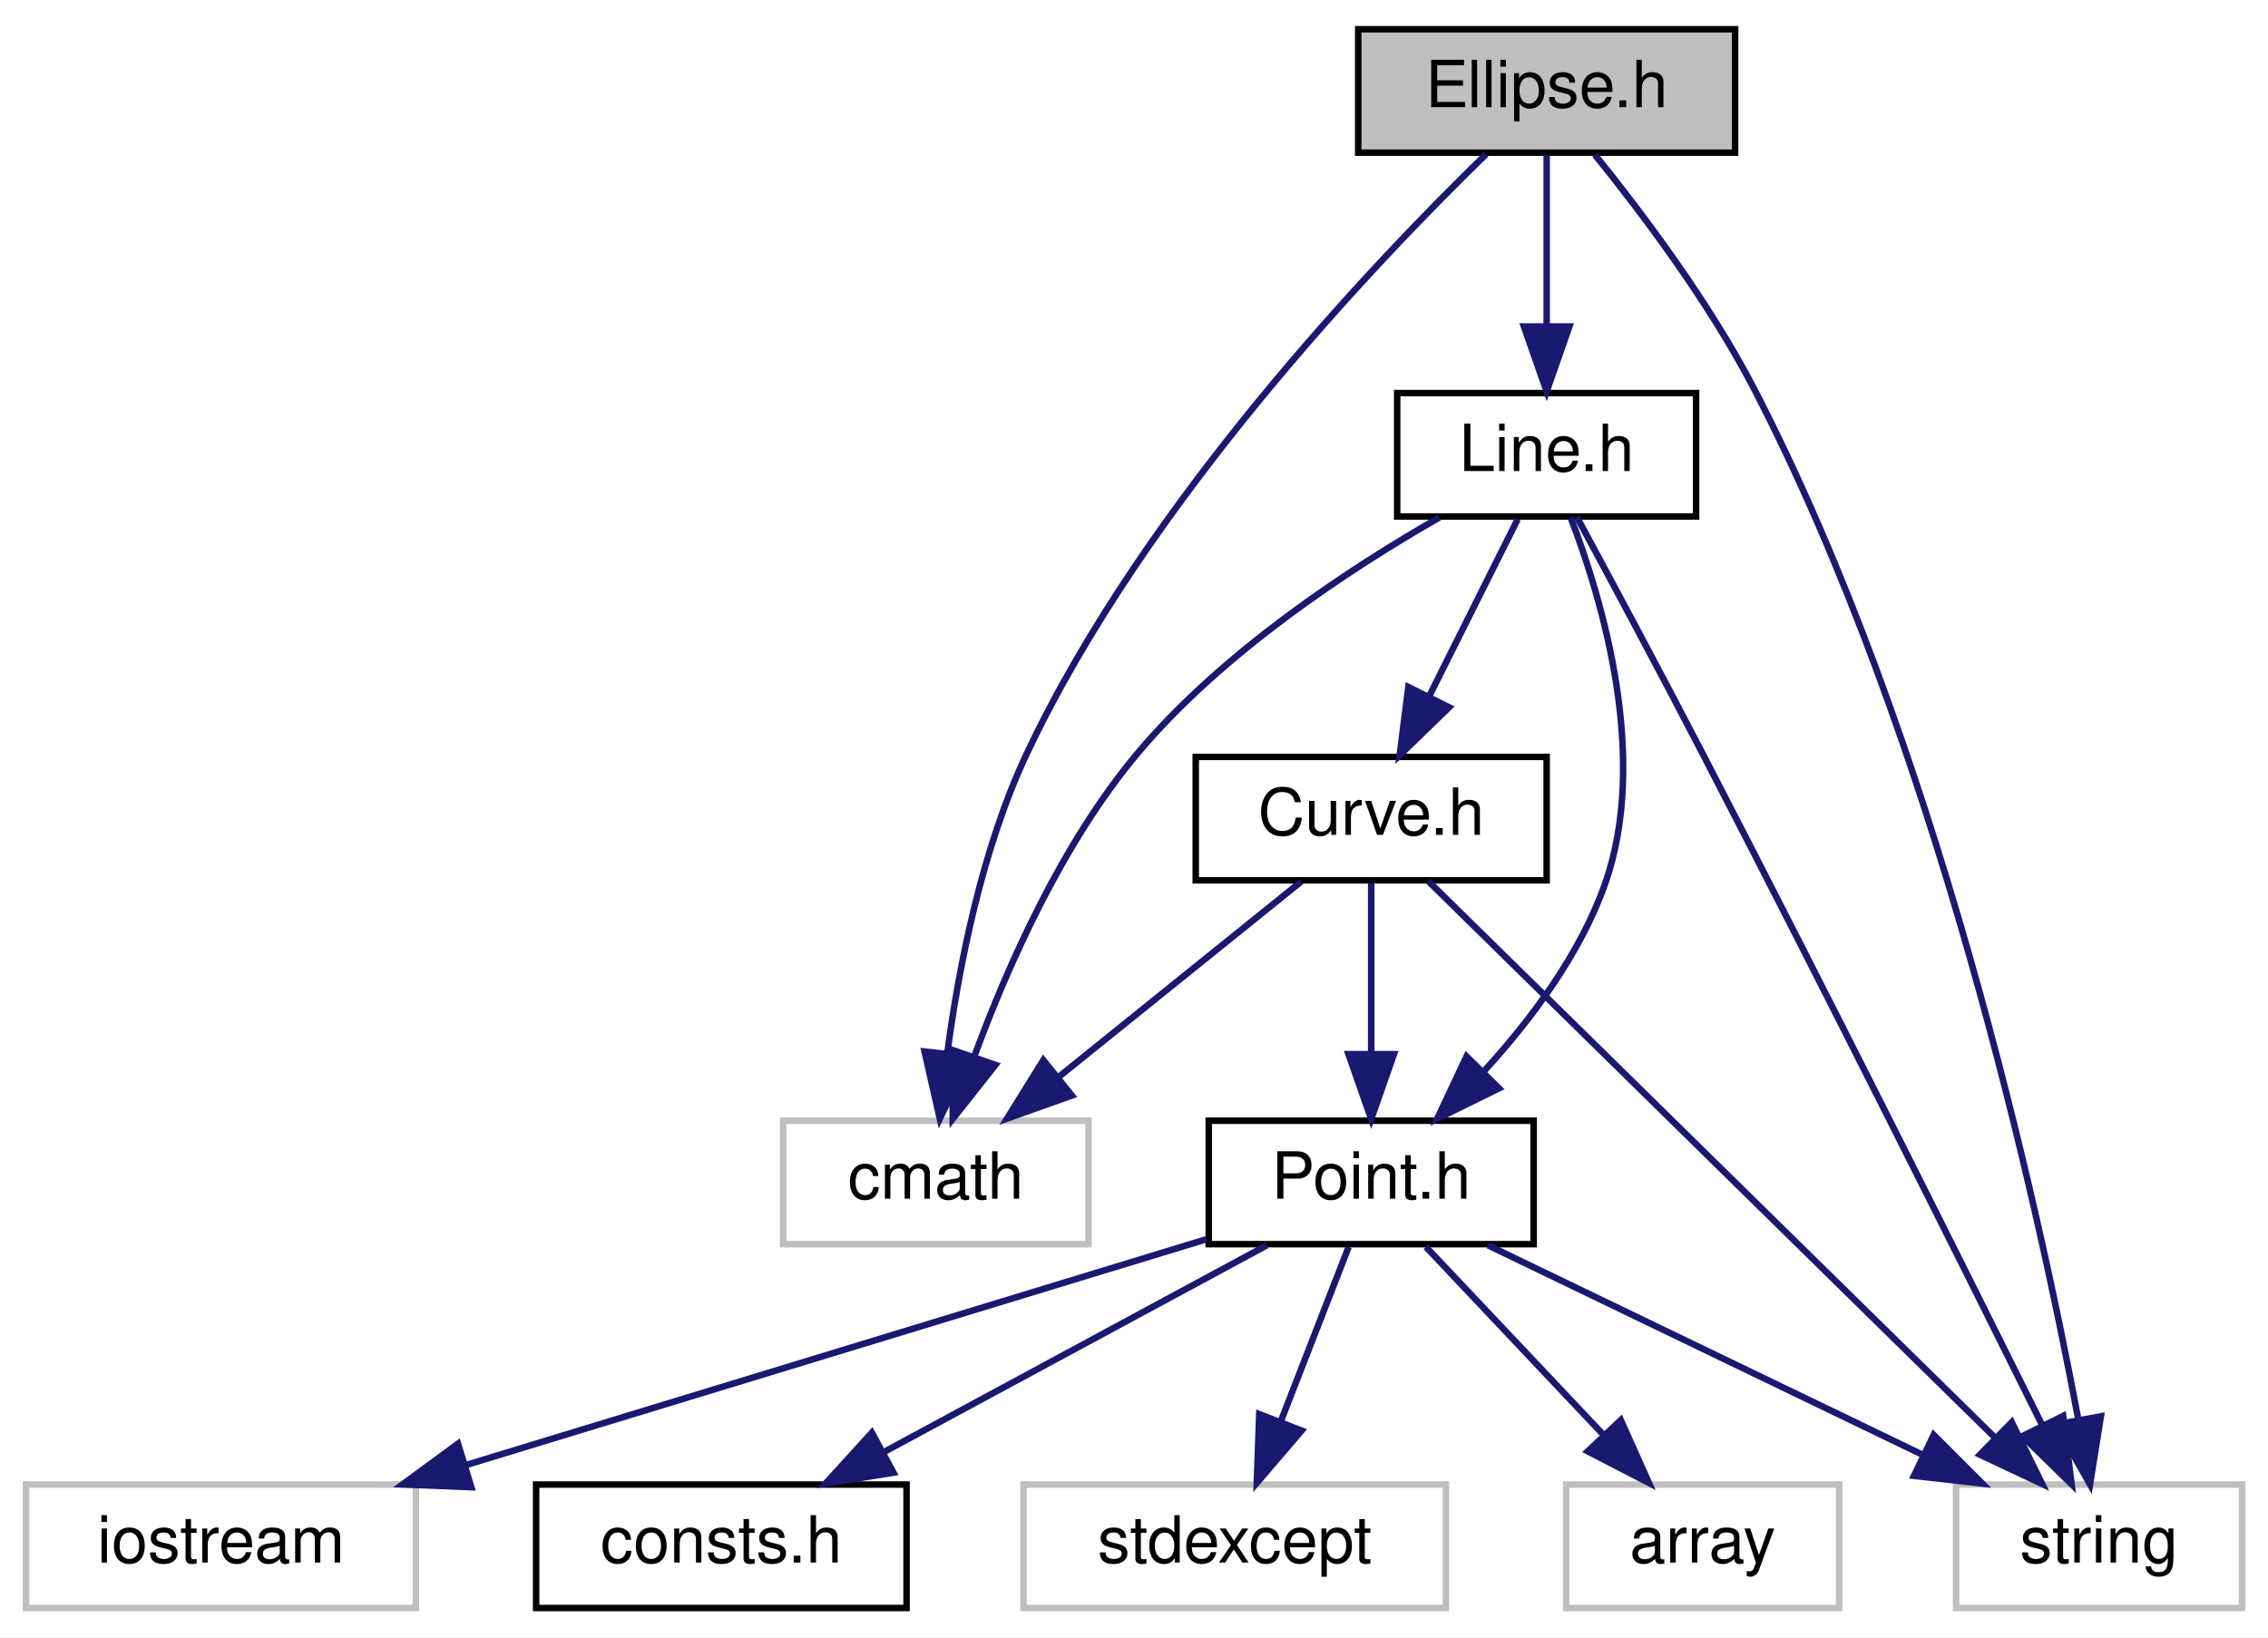
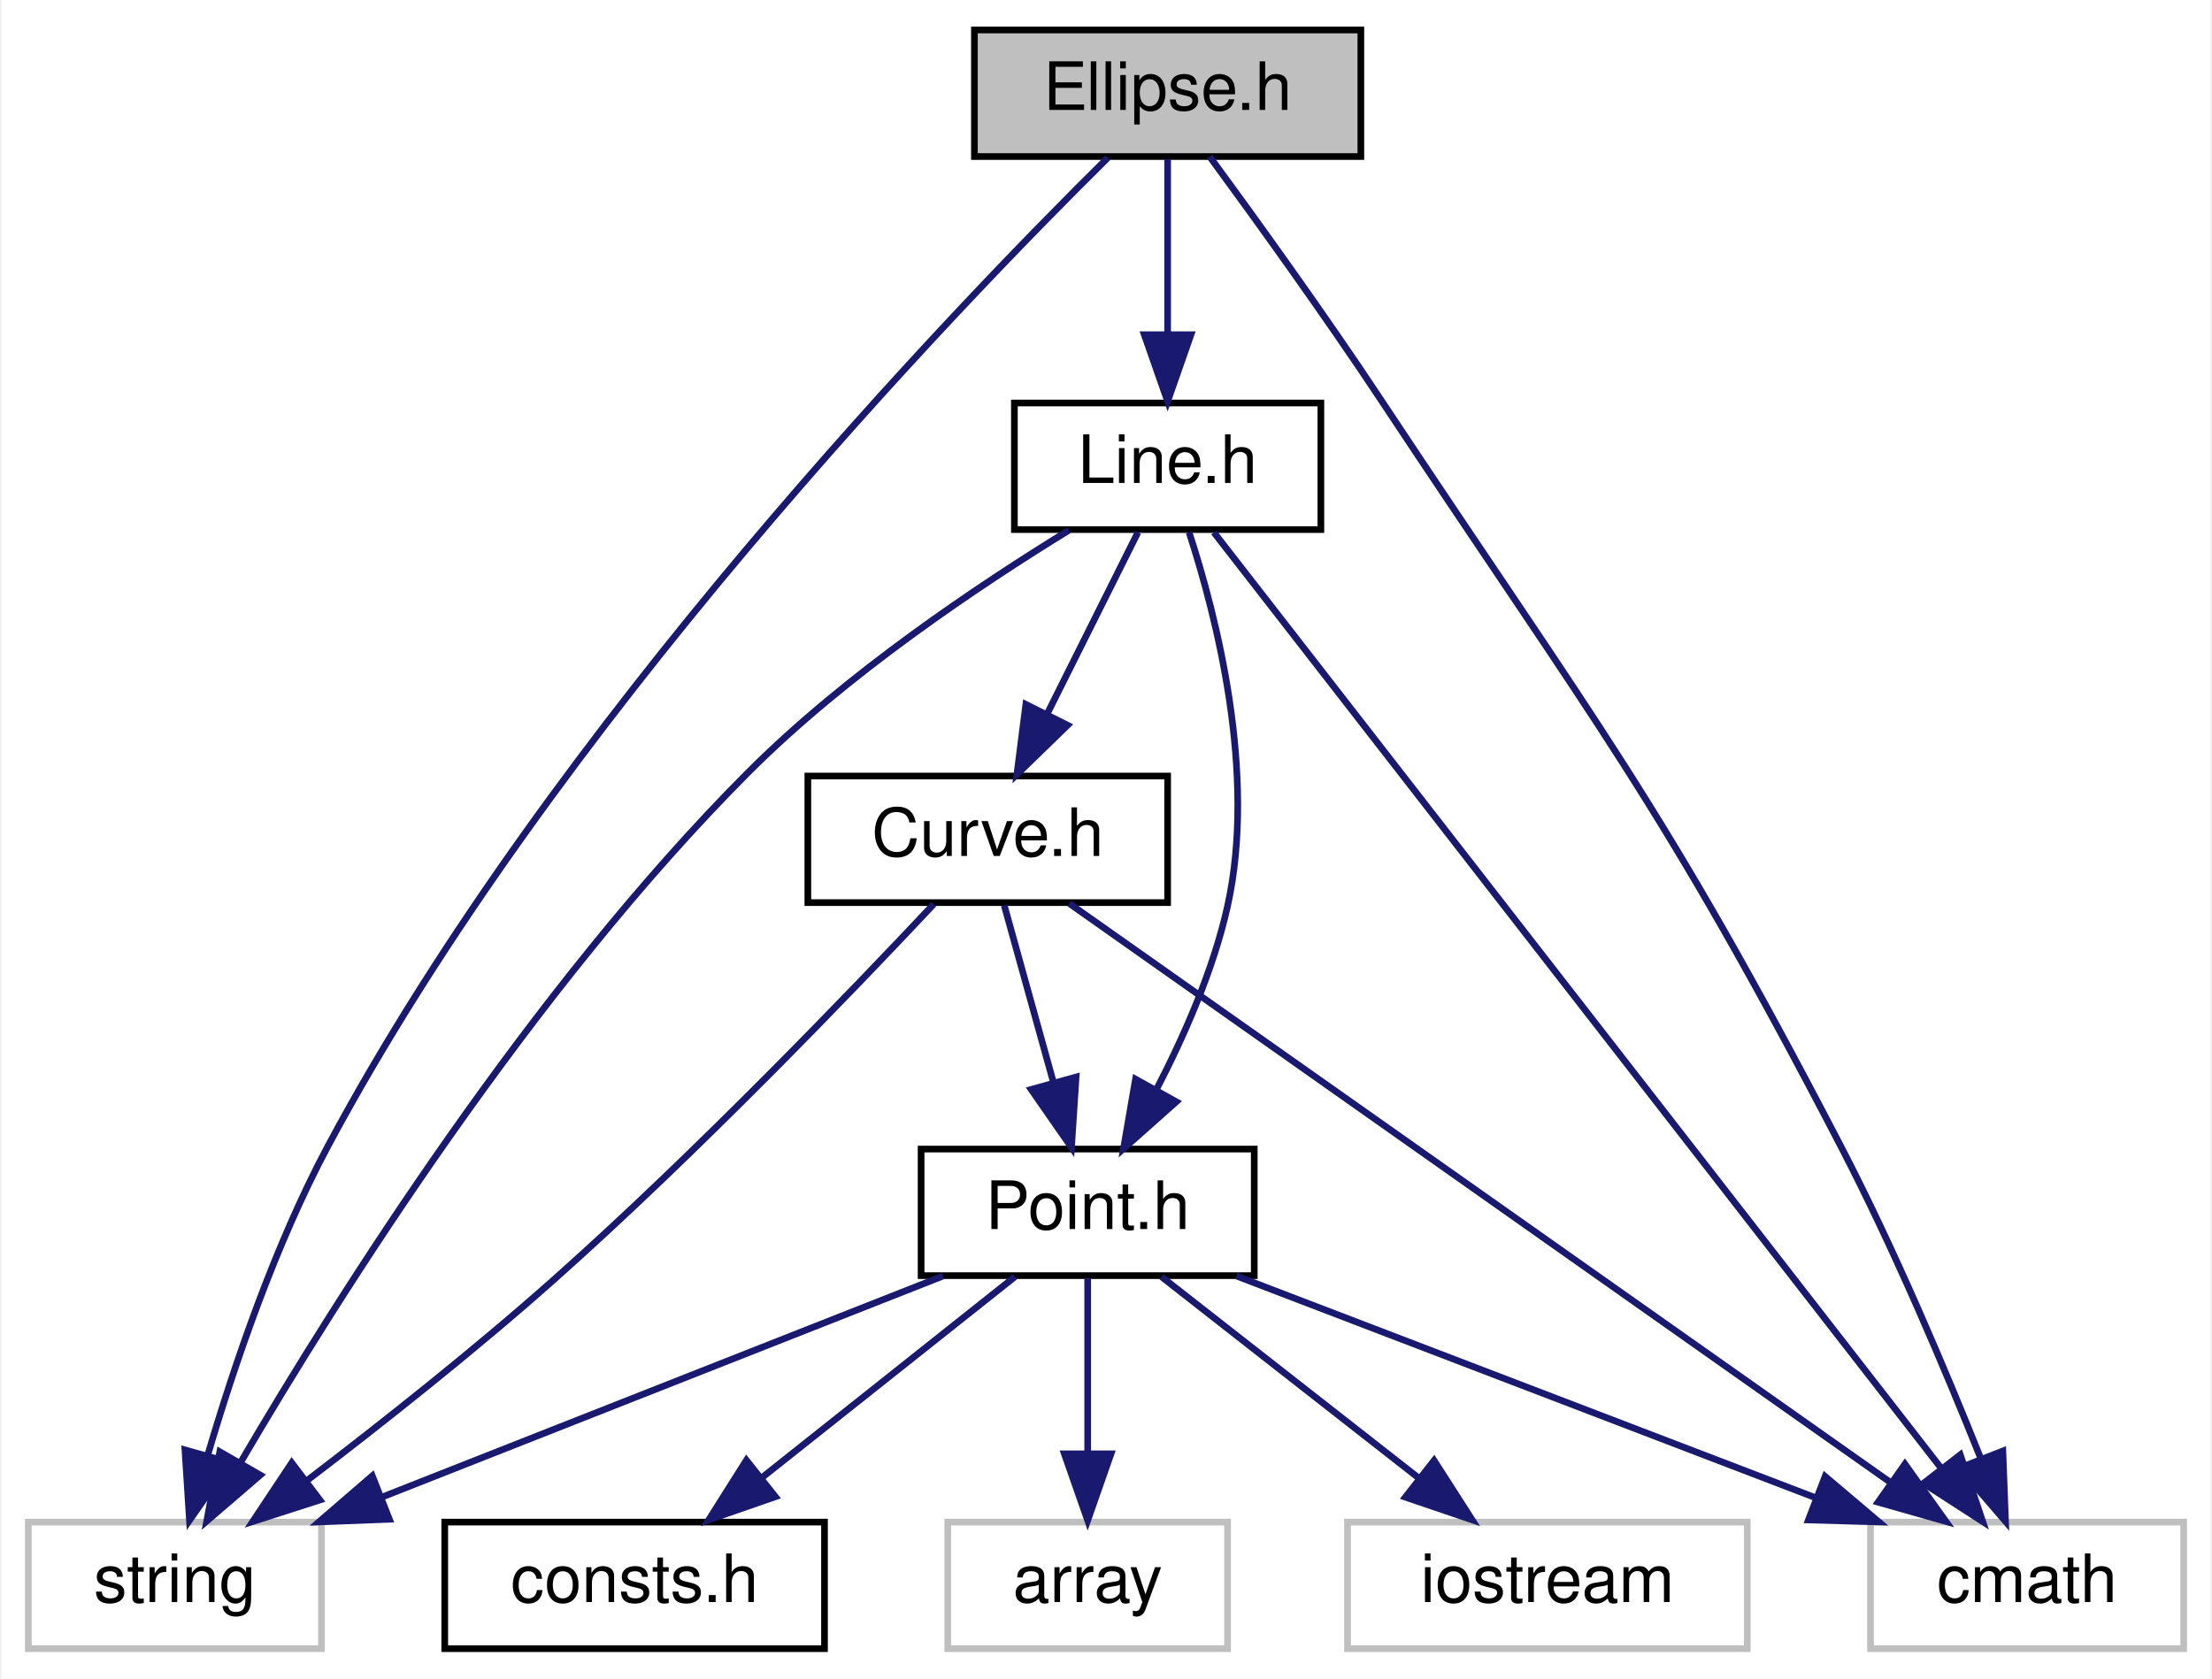
- <svg xmlns="http://www.w3.org/2000/svg" xmlns:xlink="http://www.w3.org/1999/xlink" width="349pt" height="252pt" viewBox="0.00 0.00 349.00 252.00">
+ <svg xmlns="http://www.w3.org/2000/svg" xmlns:xlink="http://www.w3.org/1999/xlink" width="332pt" height="252pt" viewBox="0.00 0.00 331.50 252.00">
  <g id="graph0" class="graph" transform="scale(1 1) rotate(0) translate(4 248)">
-     <polygon fill="white" stroke="transparent" points="-4,4 -4,-248 345,-248 345,4 -4,4" />
+     <polygon fill="white" stroke="transparent" points="-4,4 -4,-248 327.5,-248 327.5,4 -4,4" />
    <g id="node1" class="node">
      <g id="a_node1">
        <a xlink:title="Ellipse class interface and implementation.">
-           <polygon fill="#bfbfbf" stroke="black" points="205,-224.5 205,-243.5 263,-243.5 263,-224.5 205,-224.5" />
-           <text text-anchor="middle" x="234" y="-231.5" font-family="Helvetica,sans-Serif" font-size="10.00">Ellipse.h</text>
+           <polygon fill="#bfbfbf" stroke="black" points="142,-224.5 142,-243.5 200,-243.5 200,-224.5 142,-224.5" />
+           <text text-anchor="middle" x="171" y="-231.5" font-family="Helvetica,sans-Serif" font-size="10.00">Ellipse.h</text>
        </a>
      </g>
    </g>
    <g id="node2" class="node">
      <g id="a_node2">
        <a xlink:href="$_line_8h.html" xlink:title="Line class interface and implementation.">
-           <polygon fill="white" stroke="black" points="211,-168.5 211,-187.5 257,-187.5 257,-168.5 211,-168.5" />
-           <text text-anchor="middle" x="234" y="-175.5" font-family="Helvetica,sans-Serif" font-size="10.00">Line.h</text>
+           <polygon fill="white" stroke="black" points="148,-168.5 148,-187.5 194,-187.5 194,-168.5 148,-168.5" />
+           <text text-anchor="middle" x="171" y="-175.5" font-family="Helvetica,sans-Serif" font-size="10.00">Line.h</text>
        </a>
      </g>
    </g>
    <g id="edge1" class="edge">
-       <path fill="none" stroke="midnightblue" d="M234,-224.08C234,-217.01 234,-206.86 234,-197.99" />
-       <polygon fill="midnightblue" stroke="midnightblue" points="237.5,-197.75 234,-187.75 230.5,-197.75 237.5,-197.75" />
+       <path fill="none" stroke="midnightblue" d="M171,-224.08C171,-217.01 171,-206.86 171,-197.99" />
+       <polygon fill="midnightblue" stroke="midnightblue" points="174.5,-197.75 171,-187.75 167.5,-197.75 174.5,-197.75" />
+     </g>
+     <g id="node7" class="node">
+       <g id="a_node7">
+         <a xlink:title=" ">
+           <polygon fill="white" stroke="#bfbfbf" points="0,-0.5 0,-19.5 44,-19.5 44,-0.5 0,-0.5" />
+           <text text-anchor="middle" x="22" y="-7.5" font-family="Helvetica,sans-Serif" font-size="10.00">string</text>
+         </a>
+       </g>
+     </g>
+     <g id="edge15" class="edge">
+       <path fill="none" stroke="midnightblue" d="M162.02,-224.31C139.28,-201.84 78.83,-139.15 45,-76 37.05,-61.16 30.89,-43.01 26.96,-29.67" />
+       <polygon fill="midnightblue" stroke="midnightblue" points="30.25,-28.45 24.19,-19.76 23.51,-30.34 30.25,-28.45" />
+     </g>
+     <g id="node9" class="node">
+       <g id="a_node9">
+         <a xlink:title=" ">
+           <polygon fill="white" stroke="#bfbfbf" points="276.5,-0.5 276.5,-19.5 323.5,-19.5 323.5,-0.5 276.5,-0.5" />
+           <text text-anchor="middle" x="300" y="-7.5" font-family="Helvetica,sans-Serif" font-size="10.00">cmath</text>
+         </a>
+       </g>
+     </g>
+     <g id="edge14" class="edge">
+       <path fill="none" stroke="midnightblue" d="M177.31,-224.49C183.89,-215.53 194.42,-200.95 203,-188 235.29,-139.26 245.03,-127.87 272,-76 280.05,-60.52 287.79,-42.21 293.08,-28.97" />
+       <polygon fill="midnightblue" stroke="midnightblue" points="296.36,-30.18 296.76,-19.6 289.85,-27.63 296.36,-30.18" />
+     </g>
+     <g id="node3" class="node">
+       <g id="a_node3">
+         <a xlink:href="$_curve_8h.html" xlink:title="Curve class interface and implementation. Curve class is base class.">
+           <polygon fill="white" stroke="black" points="117,-112.5 117,-131.5 171,-131.5 171,-112.5 117,-112.5" />
+           <text text-anchor="middle" x="144" y="-119.5" font-family="Helvetica,sans-Serif" font-size="10.00">Curve.h</text>
+         </a>
+       </g>
+     </g>
+     <g id="edge2" class="edge">
+       <path fill="none" stroke="midnightblue" d="M166.54,-168.08C162.85,-160.69 157.48,-149.95 152.91,-140.81" />
+       <polygon fill="midnightblue" stroke="midnightblue" points="155.98,-139.13 148.38,-131.75 149.72,-142.26 155.98,-139.13" />
+     </g>
+     <g id="node4" class="node">
+       <g id="a_node4">
+         <a xlink:href="$_point_8h.html" xlink:title="Point class interface and implementation.">
+           <polygon fill="white" stroke="black" points="134,-56.5 134,-75.5 184,-75.5 184,-56.5 134,-56.5" />
+           <text text-anchor="middle" x="159" y="-63.5" font-family="Helvetica,sans-Serif" font-size="10.00">Point.h</text>
+         </a>
+       </g>
+     </g>
+     <g id="edge11" class="edge">
+       <path fill="none" stroke="midnightblue" d="M174.22,-168.09C178.33,-155.49 184.39,-131.8 180,-112 177.88,-102.43 173.49,-92.48 169.28,-84.37" />
+       <polygon fill="midnightblue" stroke="midnightblue" points="172.3,-82.6 164.38,-75.56 166.18,-86 172.3,-82.6" />
+     </g>
+     <g id="edge13" class="edge">
+       <path fill="none" stroke="midnightblue" d="M156.19,-168.4C142.71,-160.13 122.71,-146.75 108,-132 75.52,-99.45 46.54,-53.5 31.96,-28.63" />
+       <polygon fill="midnightblue" stroke="midnightblue" points="34.81,-26.56 26.78,-19.65 28.74,-30.06 34.81,-26.56" />
+     </g>
+     <g id="edge12" class="edge">
+       <path fill="none" stroke="midnightblue" d="M177.94,-168.08C198.59,-141.49 259.95,-62.54 286.97,-27.76" />
+       <polygon fill="midnightblue" stroke="midnightblue" points="289.97,-29.61 293.34,-19.57 284.44,-25.32 289.97,-29.61" />
+     </g>
+     <g id="edge3" class="edge">
+       <path fill="none" stroke="midnightblue" d="M146.48,-112.08C148.49,-104.85 151.39,-94.41 153.89,-85.4" />
+       <polygon fill="midnightblue" stroke="midnightblue" points="157.26,-86.32 156.57,-75.75 150.52,-84.45 157.26,-86.32" />
+     </g>
+     <g id="edge10" class="edge">
+       <path fill="none" stroke="midnightblue" d="M135.89,-112.26C123.88,-99.47 100.47,-75.09 79,-56 67.11,-45.42 53.08,-34.33 41.92,-25.81" />
+       <polygon fill="midnightblue" stroke="midnightblue" points="43.76,-22.82 33.68,-19.58 39.54,-28.4 43.76,-22.82" />
+     </g>
+     <g id="edge9" class="edge">
+       <path fill="none" stroke="midnightblue" d="M156.24,-112.37C182.9,-93.57 246.44,-48.77 279.39,-25.53" />
+       <polygon fill="midnightblue" stroke="midnightblue" points="281.66,-28.21 287.82,-19.59 277.63,-22.49 281.66,-28.21" />
+     </g>
+     <g id="node5" class="node">
+       <g id="a_node5">
+         <a xlink:title=" ">
+           <polygon fill="white" stroke="#bfbfbf" points="198,-0.5 198,-19.5 258,-19.5 258,-0.5 198,-0.5" />
+           <text text-anchor="middle" x="228" y="-7.5" font-family="Helvetica,sans-Serif" font-size="10.00">iostream</text>
+         </a>
+       </g>
+     </g>
+     <g id="edge4" class="edge">
+       <path fill="none" stroke="midnightblue" d="M170.09,-56.32C180.49,-48.18 196.26,-35.84 208.72,-26.09" />
+       <polygon fill="midnightblue" stroke="midnightblue" points="210.99,-28.75 216.71,-19.83 206.68,-23.24 210.99,-28.75" />
+     </g>
+     <g id="node6" class="node">
+       <g id="a_node6">
+         <a xlink:href="$consts_8h.html" xlink:title="Constants.">
+           <polygon fill="white" stroke="black" points="62.5,-0.5 62.5,-19.5 119.5,-19.5 119.5,-0.5 62.5,-0.5" />
+           <text text-anchor="middle" x="91" y="-7.5" font-family="Helvetica,sans-Serif" font-size="10.00">consts.h</text>
+         </a>
+       </g>
+     </g>
+     <g id="edge5" class="edge">
+       <path fill="none" stroke="midnightblue" d="M148.07,-56.32C137.83,-48.18 122.28,-35.84 110,-26.09" />
+       <polygon fill="midnightblue" stroke="midnightblue" points="112.13,-23.31 102.12,-19.83 107.78,-28.79 112.13,-23.31" />
+     </g>
+     <g id="edge6" class="edge">
+       <path fill="none" stroke="midnightblue" d="M137.29,-56.44C114.65,-47.52 78.93,-33.44 53.25,-23.32" />
+       <polygon fill="midnightblue" stroke="midnightblue" points="54.19,-19.93 43.61,-19.52 51.63,-26.44 54.19,-19.93" />
    </g>
    <g id="node8" class="node">
      <g id="a_node8">
        <a xlink:title=" ">
-           <polygon fill="white" stroke="#bfbfbf" points="297,-0.5 297,-19.5 341,-19.5 341,-0.5 297,-0.5" />
-           <text text-anchor="middle" x="319" y="-7.5" font-family="Helvetica,sans-Serif" font-size="10.00">string</text>
+           <polygon fill="white" stroke="#bfbfbf" points="138,-0.5 138,-19.5 180,-19.5 180,-0.5 138,-0.5" />
+           <text text-anchor="middle" x="159" y="-7.5" font-family="Helvetica,sans-Serif" font-size="10.00">array</text>
        </a>
      </g>
    </g>
-     <g id="edge15" class="edge">
-       <path fill="none" stroke="midnightblue" d="M241.42,-224.18C248.49,-215.45 259.05,-201.46 266,-188 293.91,-133.95 309.55,-62.85 315.79,-29.62" />
-       <polygon fill="midnightblue" stroke="midnightblue" points="319.28,-30 317.61,-19.53 312.39,-28.75 319.28,-30" />
-     </g>
-     <g id="node10" class="node">
-       <g id="a_node10">
-         <a xlink:title=" ">
-           <polygon fill="white" stroke="#bfbfbf" points="116.5,-56.5 116.5,-75.5 163.5,-75.5 163.5,-56.5 116.5,-56.5" />
-           <text text-anchor="middle" x="140" y="-63.5" font-family="Helvetica,sans-Serif" font-size="10.00">cmath</text>
-         </a>
-       </g>
-     </g>
-     <g id="edge14" class="edge">
-       <path fill="none" stroke="midnightblue" d="M224.67,-224.25C207.79,-207.84 172.24,-170.64 154,-132 147.07,-117.32 143.53,-99.15 141.75,-85.76" />
-       <polygon fill="midnightblue" stroke="midnightblue" points="145.22,-85.36 140.62,-75.82 138.27,-86.15 145.22,-85.36" />
-     </g>
-     <g id="node3" class="node">
-       <g id="a_node3">
-         <a xlink:href="$_curve_8h.html" xlink:title="Curve class interface and implementation. Curve class is base class.">
-           <polygon fill="white" stroke="black" points="180,-112.5 180,-131.5 234,-131.5 234,-112.5 180,-112.5" />
-           <text text-anchor="middle" x="207" y="-119.5" font-family="Helvetica,sans-Serif" font-size="10.00">Curve.h</text>
-         </a>
-       </g>
-     </g>
-     <g id="edge2" class="edge">
-       <path fill="none" stroke="midnightblue" d="M229.54,-168.08C225.85,-160.69 220.48,-149.95 215.91,-140.81" />
-       <polygon fill="midnightblue" stroke="midnightblue" points="218.98,-139.13 211.38,-131.75 212.72,-142.26 218.98,-139.13" />
-     </g>
-     <g id="node4" class="node">
-       <g id="a_node4">
-         <a xlink:href="$_point_8h.html" xlink:title="Point class interface and implementation.">
-           <polygon fill="white" stroke="black" points="182,-56.5 182,-75.5 232,-75.5 232,-56.5 182,-56.5" />
-           <text text-anchor="middle" x="207" y="-63.5" font-family="Helvetica,sans-Serif" font-size="10.00">Point.h</text>
-         </a>
-       </g>
-     </g>
-     <g id="edge11" class="edge">
-       <path fill="none" stroke="midnightblue" d="M237.7,-168.33C242.58,-155.62 249.79,-131.35 243,-112 239.21,-101.21 231.63,-91.08 224.4,-83.18" />
-       <polygon fill="midnightblue" stroke="midnightblue" points="226.67,-80.49 217.16,-75.81 221.67,-85.4 226.67,-80.49" />
-     </g>
-     <g id="edge13" class="edge">
-       <path fill="none" stroke="midnightblue" d="M238.66,-168.4C243.54,-159.37 251.4,-144.73 258,-132 276.96,-95.43 298.52,-52.29 310.25,-28.66" />
-       <polygon fill="midnightblue" stroke="midnightblue" points="313.47,-30.06 314.78,-19.54 307.2,-26.95 313.47,-30.06" />
-     </g>
-     <g id="edge12" class="edge">
-       <path fill="none" stroke="midnightblue" d="M217.48,-168.35C203.62,-160.41 184.04,-147.55 171,-132 159.46,-118.24 151.12,-99.46 146.01,-85.63" />
-       <polygon fill="midnightblue" stroke="midnightblue" points="149.18,-84.09 142.61,-75.78 142.56,-86.38 149.18,-84.09" />
-     </g>
-     <g id="edge3" class="edge">
-       <path fill="none" stroke="midnightblue" d="M207,-112.08C207,-105.01 207,-94.86 207,-85.99" />
-       <polygon fill="midnightblue" stroke="midnightblue" points="210.5,-85.75 207,-75.75 203.5,-85.75 210.5,-85.75" />
-     </g>
-     <g id="edge10" class="edge">
-       <path fill="none" stroke="midnightblue" d="M215.79,-112.37C234.6,-93.89 278.99,-50.29 302.97,-26.74" />
-       <polygon fill="midnightblue" stroke="midnightblue" points="305.57,-29.1 310.25,-19.59 300.67,-24.1 305.57,-29.1" />
-     </g>
-     <g id="edge9" class="edge">
-       <path fill="none" stroke="midnightblue" d="M196.24,-112.32C186.23,-104.26 171.11,-92.08 159.07,-82.37" />
-       <polygon fill="midnightblue" stroke="midnightblue" points="160.94,-79.38 150.96,-75.83 156.55,-84.83 160.94,-79.38" />
-     </g>
-     <g id="node5" class="node">
-       <g id="a_node5">
-         <a xlink:title=" ">
-           <polygon fill="white" stroke="#bfbfbf" points="0,-0.5 0,-19.5 60,-19.5 60,-0.5 0,-0.5" />
-           <text text-anchor="middle" x="30" y="-7.5" font-family="Helvetica,sans-Serif" font-size="10.00">iostream</text>
-         </a>
-       </g>
-     </g>
-     <g id="edge4" class="edge">
-       <path fill="none" stroke="midnightblue" d="M181.64,-57.26C151.8,-48.16 101.97,-32.96 67.63,-22.48" />
-       <polygon fill="midnightblue" stroke="midnightblue" points="68.53,-19.09 57.94,-19.52 66.48,-25.79 68.53,-19.09" />
-     </g>
-     <g id="node6" class="node">
-       <g id="a_node6">
-         <a xlink:href="$consts_8h.html" xlink:title="Constants.">
-           <polygon fill="white" stroke="black" points="78.5,-0.5 78.5,-19.5 135.5,-19.5 135.5,-0.5 78.5,-0.5" />
-           <text text-anchor="middle" x="107" y="-7.5" font-family="Helvetica,sans-Serif" font-size="10.00">consts.h</text>
-         </a>
-       </g>
-     </g>
-     <g id="edge5" class="edge">
-       <path fill="none" stroke="midnightblue" d="M190.93,-56.32C175.04,-47.74 150.49,-34.49 132.04,-24.52" />
-       <polygon fill="midnightblue" stroke="midnightblue" points="133.49,-21.33 123.03,-19.65 130.16,-27.49 133.49,-21.33" />
-     </g>
-     <g id="node7" class="node">
-       <g id="a_node7">
-         <a xlink:title=" ">
-           <polygon fill="white" stroke="#bfbfbf" points="153.5,-0.5 153.5,-19.5 218.5,-19.5 218.5,-0.5 153.5,-0.5" />
-           <text text-anchor="middle" x="186" y="-7.5" font-family="Helvetica,sans-Serif" font-size="10.00">stdexcept</text>
-         </a>
-       </g>
-     </g>
-     <g id="edge6" class="edge">
-       <path fill="none" stroke="midnightblue" d="M203.53,-56.08C200.69,-48.77 196.57,-38.18 193.04,-29.1" />
-       <polygon fill="midnightblue" stroke="midnightblue" points="196.29,-27.8 189.4,-19.75 189.77,-30.34 196.29,-27.8" />
-     </g>
    <g id="edge7" class="edge">
-       <path fill="none" stroke="midnightblue" d="M224.99,-56.32C243.04,-47.62 271.05,-34.12 291.8,-24.11" />
-       <polygon fill="midnightblue" stroke="midnightblue" points="293.56,-27.15 301.05,-19.65 290.52,-20.84 293.56,-27.15" />
-     </g>
-     <g id="node9" class="node">
-       <g id="a_node9">
-         <a xlink:title=" ">
-           <polygon fill="white" stroke="#bfbfbf" points="237,-0.5 237,-19.5 279,-19.5 279,-0.5 237,-0.5" />
-           <text text-anchor="middle" x="258" y="-7.5" font-family="Helvetica,sans-Serif" font-size="10.00">array</text>
-         </a>
-       </g>
+       <path fill="none" stroke="midnightblue" d="M159,-56.08C159,-49.01 159,-38.86 159,-29.99" />
+       <polygon fill="midnightblue" stroke="midnightblue" points="162.5,-29.75 159,-19.75 155.5,-29.75 162.5,-29.75" />
    </g>
    <g id="edge8" class="edge">
-       <path fill="none" stroke="midnightblue" d="M215.42,-56.08C222.85,-48.22 233.85,-36.57 242.81,-27.08" />
-       <polygon fill="midnightblue" stroke="midnightblue" points="245.41,-29.42 249.74,-19.75 240.32,-24.62 245.41,-29.42" />
+       <path fill="none" stroke="midnightblue" d="M181.34,-56.44C204.75,-47.48 241.74,-33.31 268.19,-23.18" />
+       <polygon fill="midnightblue" stroke="midnightblue" points="269.68,-26.36 277.76,-19.52 267.17,-19.82 269.68,-26.36" />
    </g>
  </g>
</svg>
